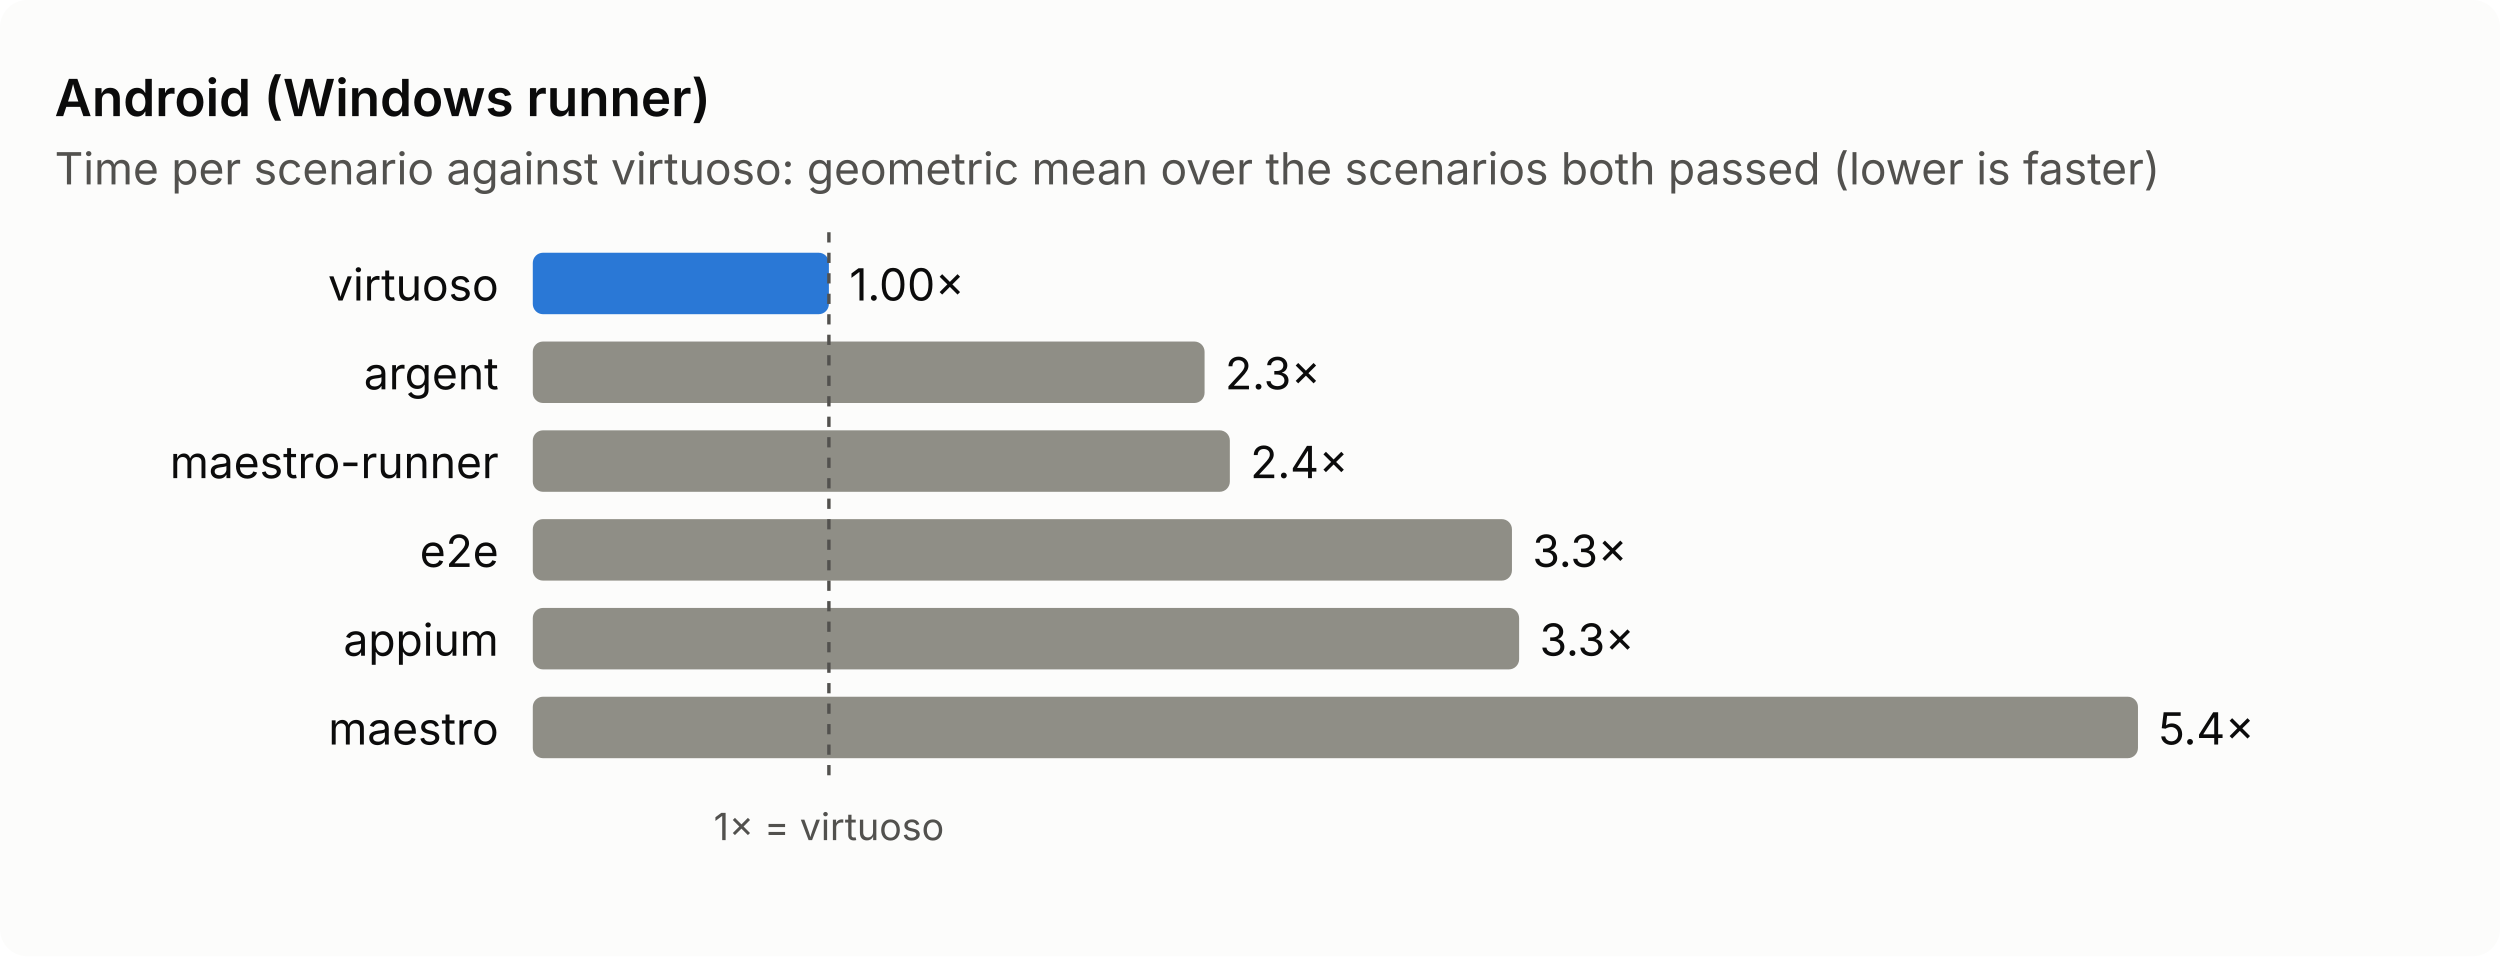
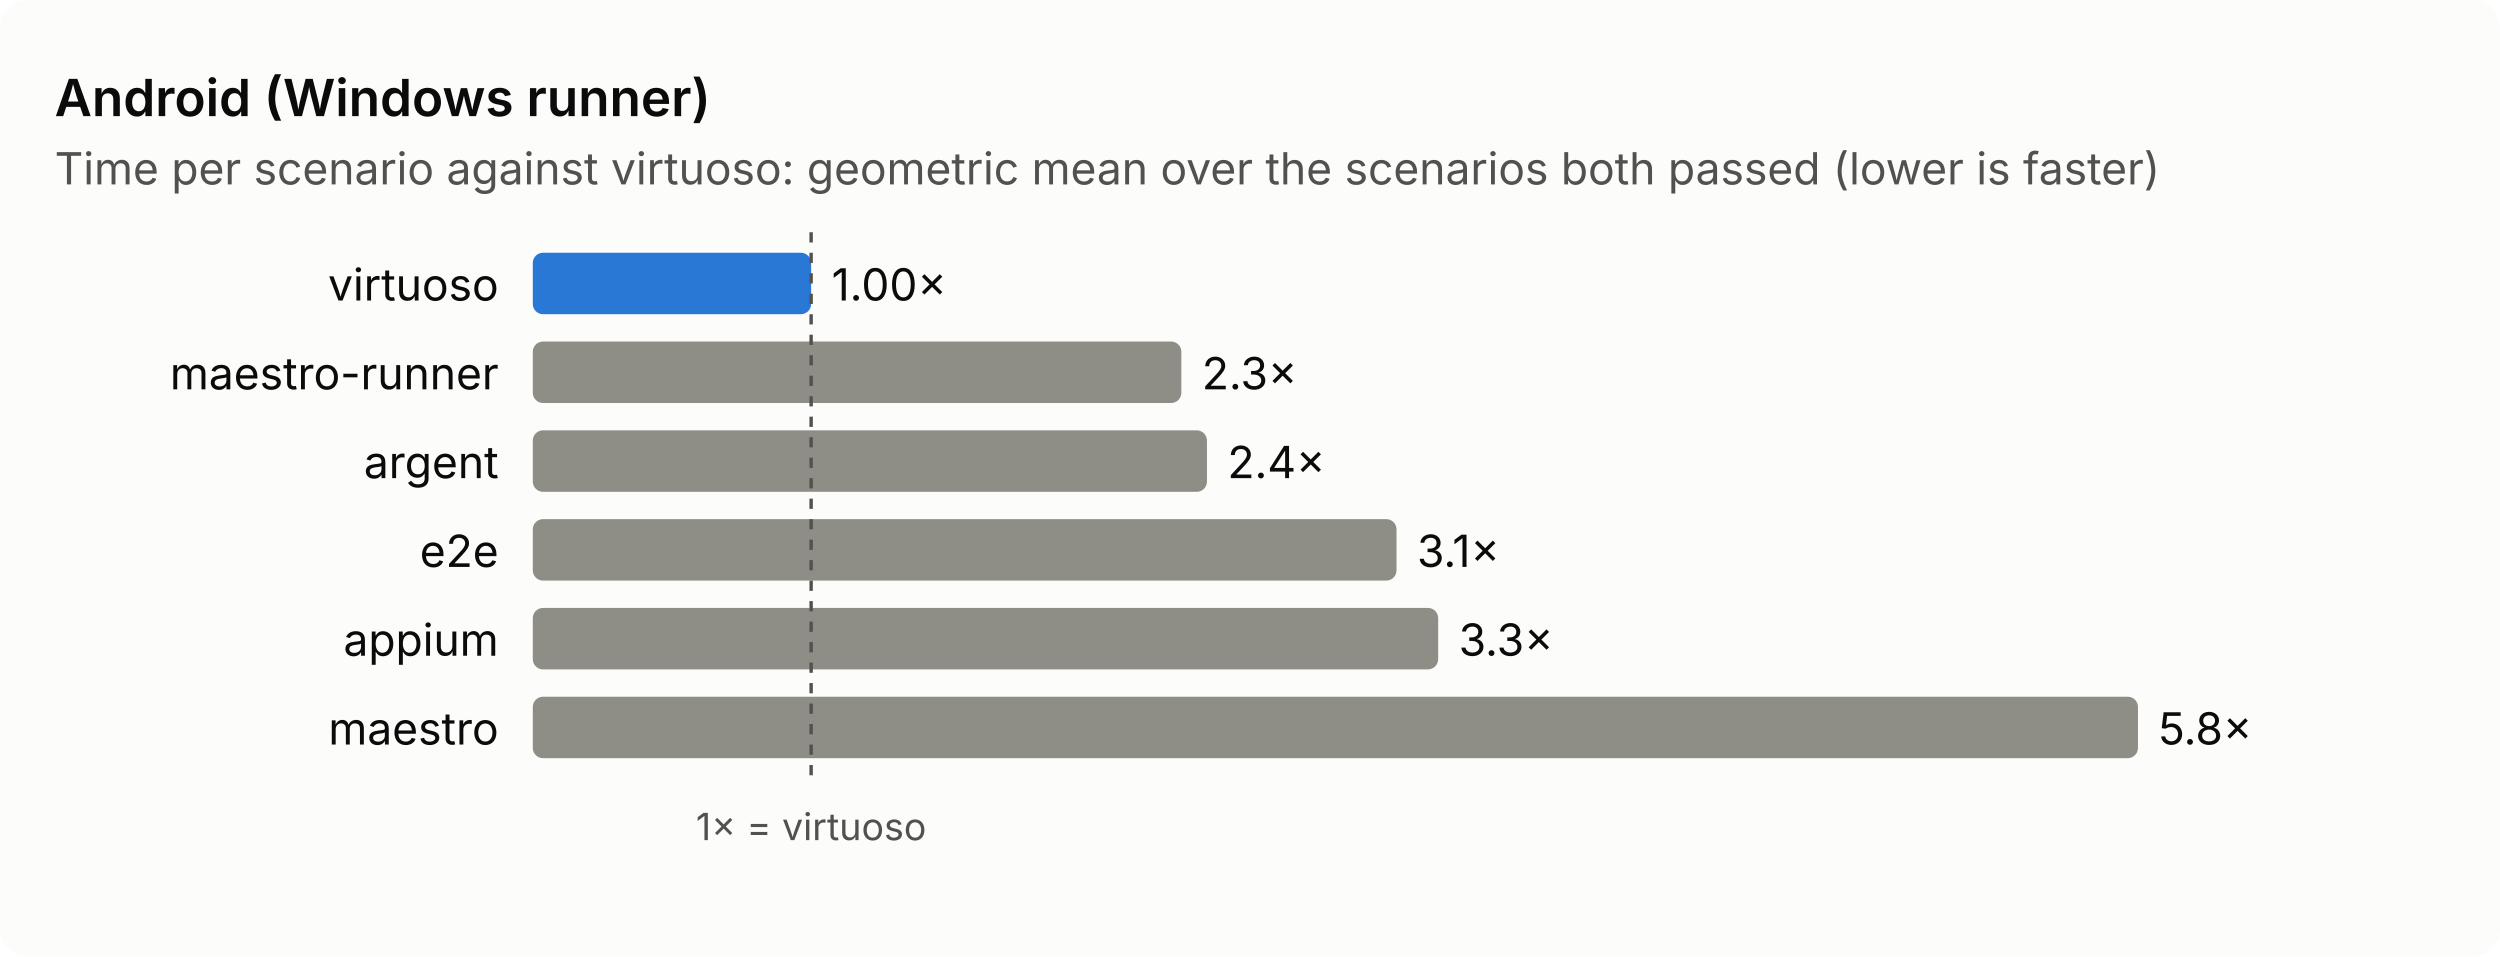
<svg xmlns="http://www.w3.org/2000/svg" viewBox="0 0 732 280" width="732" height="280" role="img" aria-label="Android (Windows runner): time per scenario against virtuoso">
  <style>text{font:13px system-ui,-apple-system,'Segoe UI',sans-serif;fill:#0b0b0b}.sub,.axis{fill:#52514e}.axis{font-size:11px}.title{font-size:15px;font-weight:600}.bg{fill:#fcfcfb}.bar{fill:#8f8e86}.base{fill:#2a78d6}.ref{stroke:#52514e;stroke-dasharray:3 3}@media (prefers-color-scheme: dark){.bg{fill:#1a1a19}text{fill:#f0efec}.sub,.axis{fill:#c3c2b7}.base{fill:#3987e5}.ref{stroke:#c3c2b7}}</style>
  <rect class="bg" width="732" height="280" rx="8" />
  <text class="title" x="16" y="34.0">Android (Windows runner)</text>
  <text class="sub" x="16" y="54.0">Time per scenario against virtuoso: geometric mean over the scenarios both passed (lower is faster)</text>
  <text x="146.0" y="88.0" text-anchor="end">virtuoso</text>
-   <rect class="bar base" x="156" y="74.0" width="86.7" height="18" rx="3" />
-   <text x="248.7" y="88.0">1.00×</text>
-   <text x="146.0" y="114.0" text-anchor="end">argent</text>
-   <rect class="bar" x="156" y="100.0" width="196.7" height="18" rx="3" />
-   <text x="358.7" y="114.0">2.3×</text>
-   <text x="146.0" y="140.0" text-anchor="end">maestro-runner</text>
-   <rect class="bar" x="156" y="126.0" width="204.1" height="18" rx="3" />
-   <text x="366.1" y="140.0">2.4×</text>
+   <rect class="bar base" x="156" y="74.0" width="81.5" height="18" rx="3" />
+   <text x="243.5" y="88.0">1.00×</text>
+   <text x="146.0" y="114.0" text-anchor="end">maestro-runner</text>
+   <rect class="bar" x="156" y="100.0" width="189.9" height="18" rx="3" />
+   <text x="351.9" y="114.0">2.3×</text>
+   <text x="146.0" y="140.0" text-anchor="end">argent</text>
+   <rect class="bar" x="156" y="126.0" width="197.4" height="18" rx="3" />
+   <text x="359.4" y="140.0">2.4×</text>
  <text x="146.0" y="166.0" text-anchor="end">e2e</text>
-   <rect class="bar" x="156" y="152.0" width="286.7" height="18" rx="3" />
-   <text x="448.7" y="166.0">3.3×</text>
+   <rect class="bar" x="156" y="152.0" width="252.9" height="18" rx="3" />
+   <text x="414.9" y="166.0">3.1×</text>
  <text x="146.0" y="192.0" text-anchor="end">appium</text>
-   <rect class="bar" x="156" y="178.0" width="288.8" height="18" rx="3" />
-   <text x="450.8" y="192.0">3.3×</text>
+   <rect class="bar" x="156" y="178.0" width="265.1" height="18" rx="3" />
+   <text x="427.1" y="192.0">3.3×</text>
  <text x="146.0" y="218.0" text-anchor="end">maestro</text>
  <rect class="bar" x="156" y="204.0" width="470.0" height="18" rx="3" />
-   <text x="632.0" y="218.0">5.4×</text>
-   <line class="ref" x1="242.7" y1="68.0" x2="242.7" y2="230.0" />
-   <text class="axis" x="242.7" y="246.0" text-anchor="middle">1× = virtuoso</text>
+   <text x="632.0" y="218.0">5.8×</text>
+   <line class="ref" x1="237.5" y1="68.0" x2="237.5" y2="230.0" />
+   <text class="axis" x="237.5" y="246.0" text-anchor="middle">1× = virtuoso</text>
</svg>
